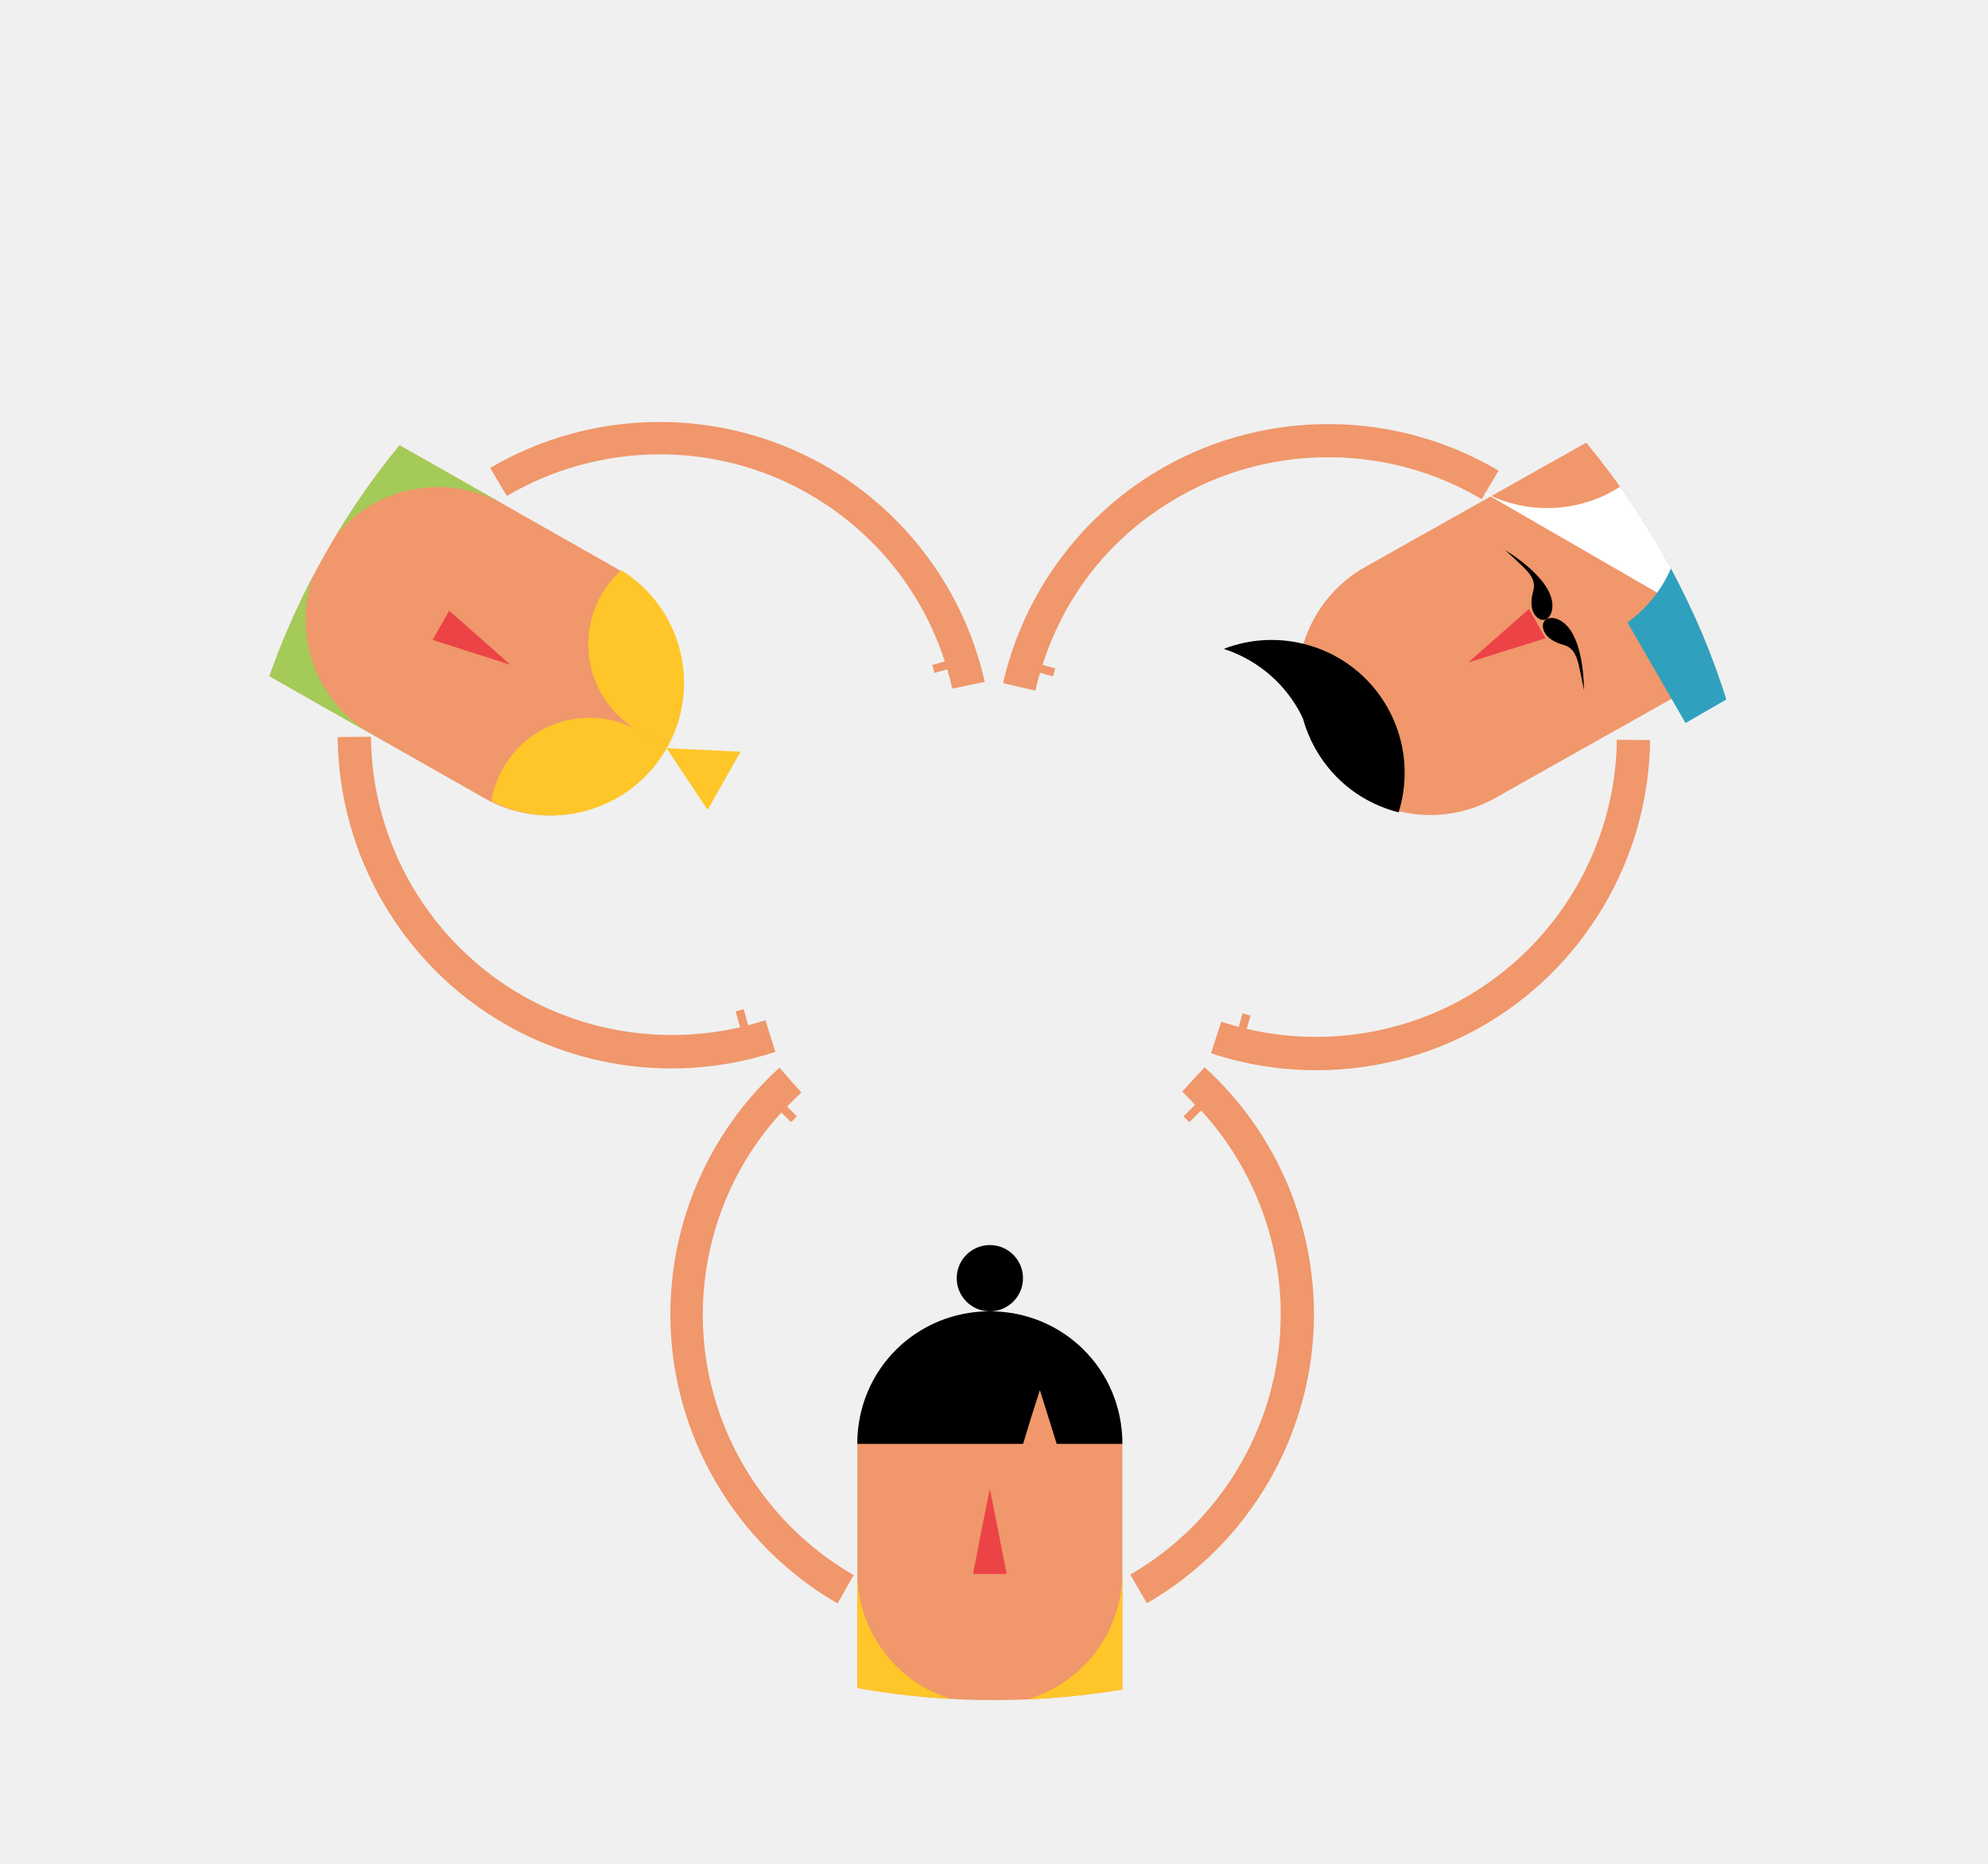
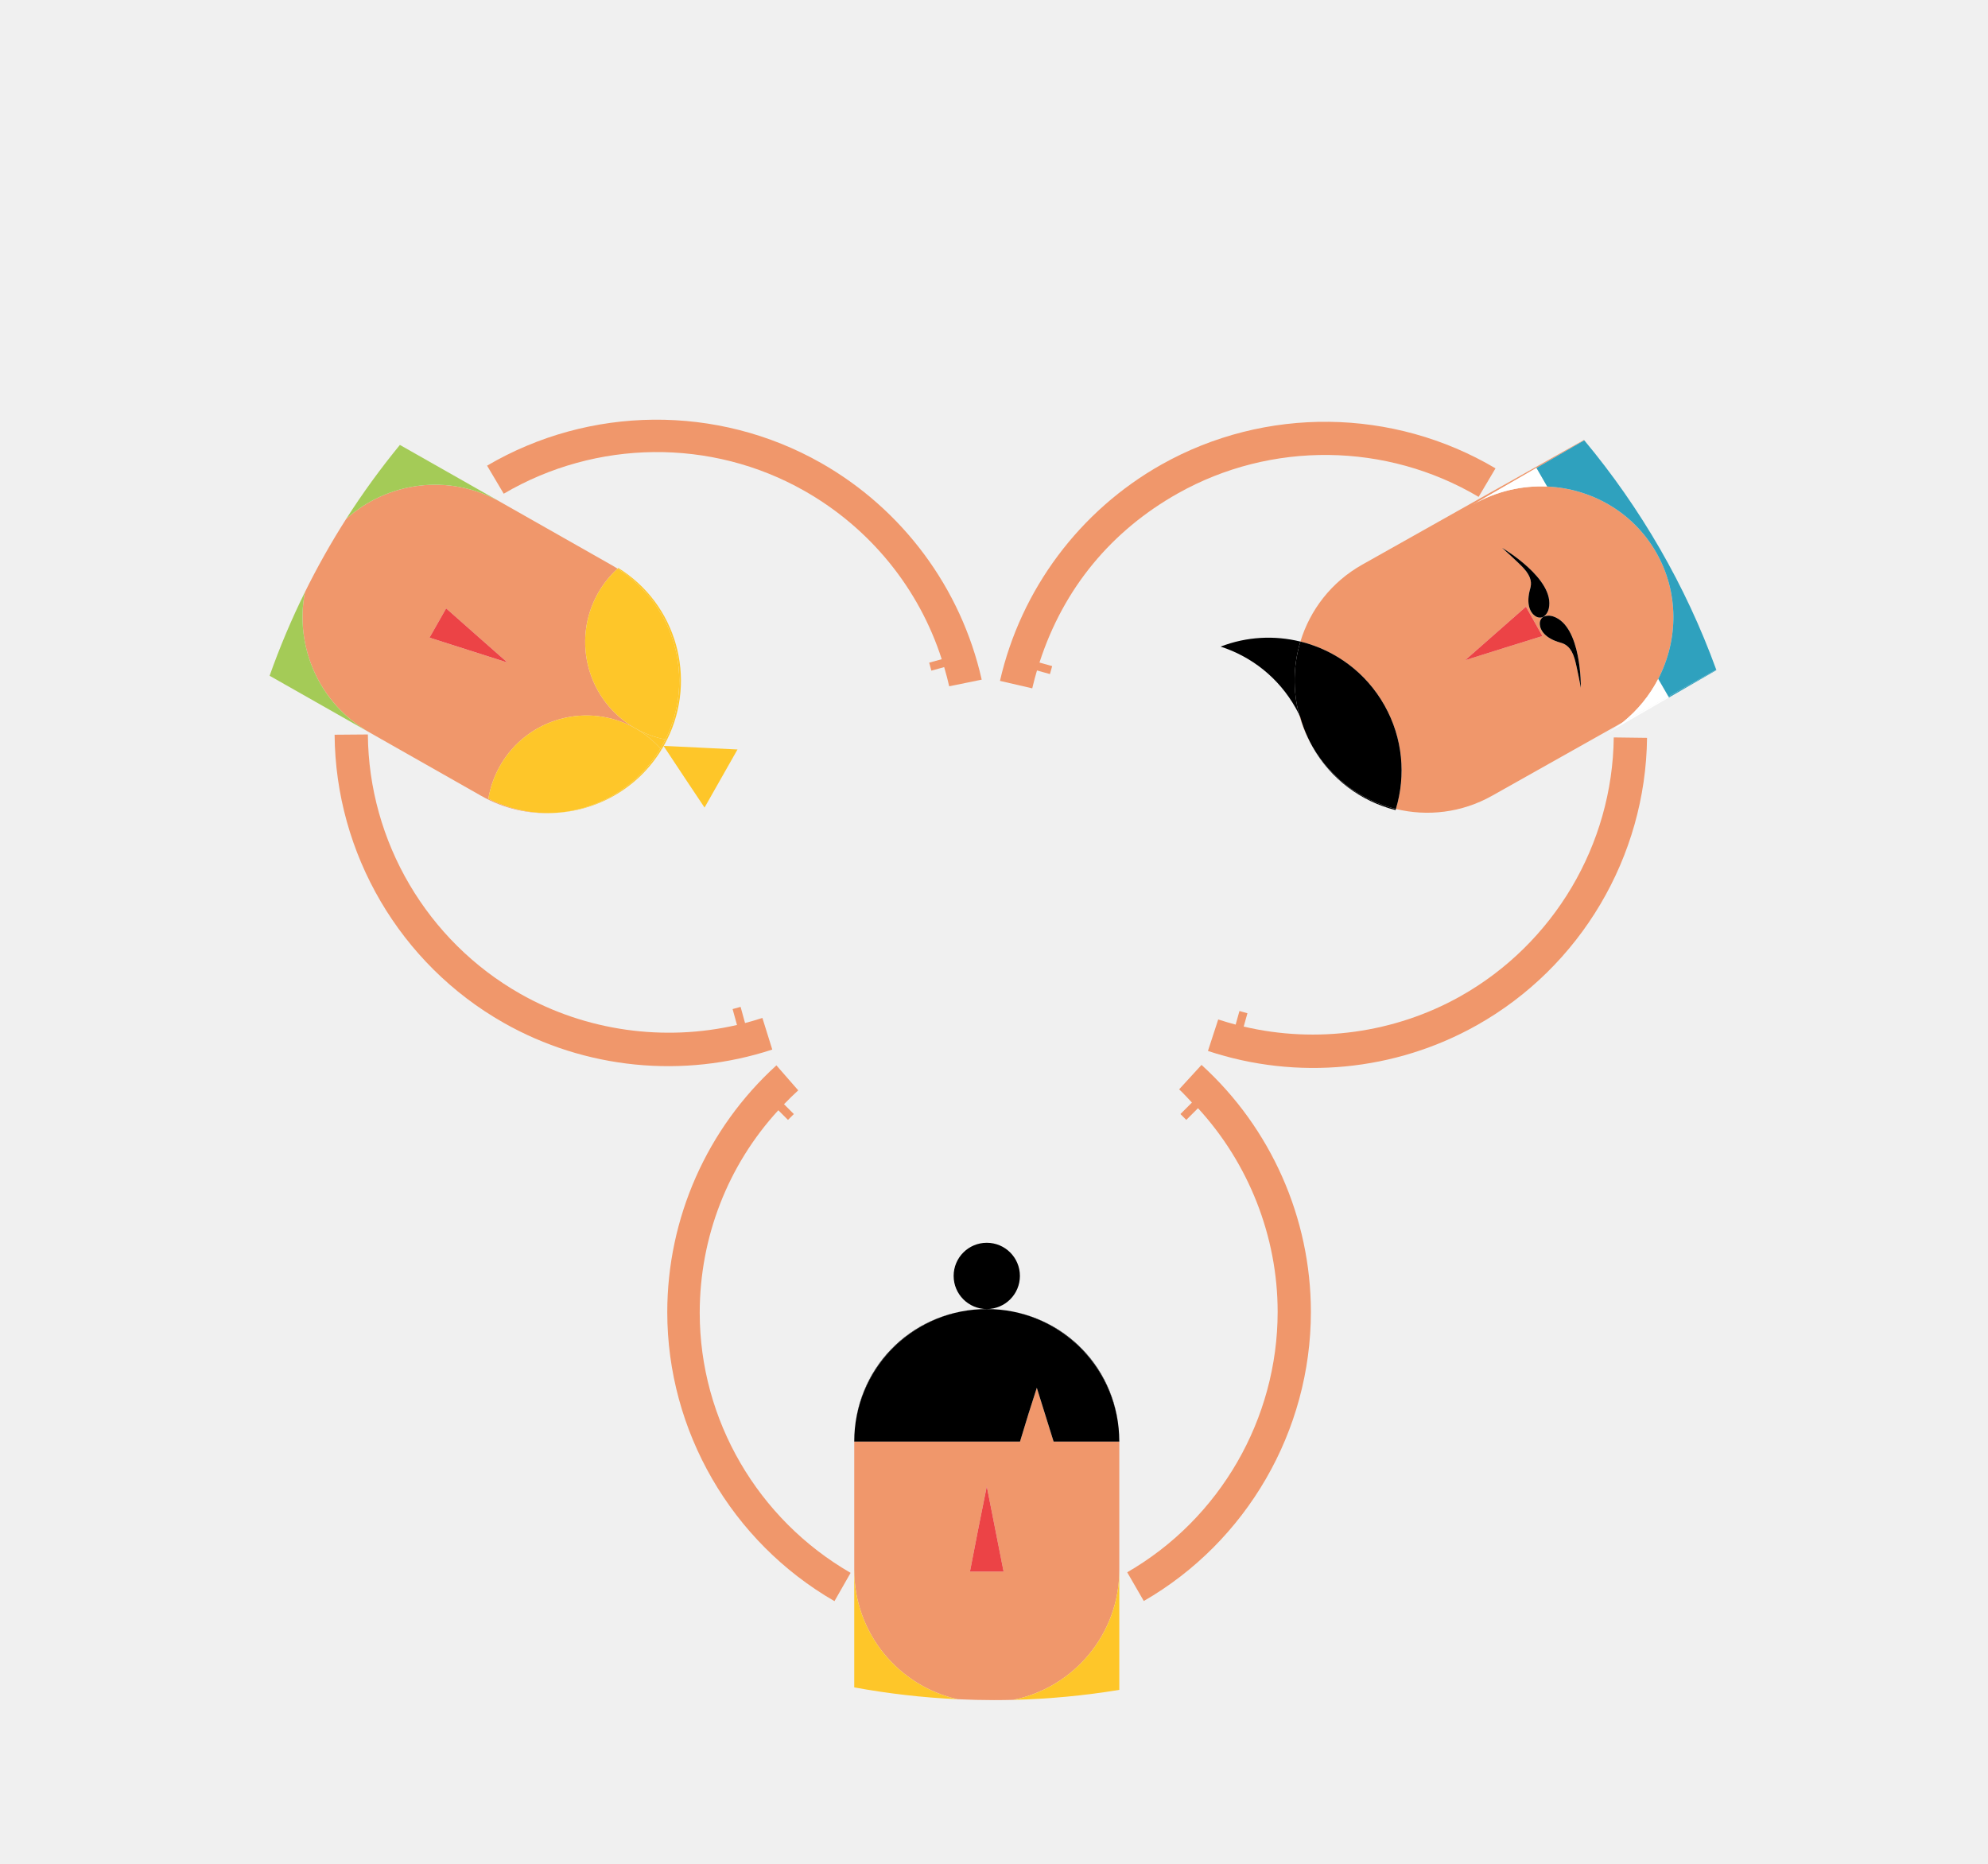
- <svg xmlns="http://www.w3.org/2000/svg" xmlns:xlink="http://www.w3.org/1999/xlink" version="1.1" id="Capa_1" x="0px" y="0px" width="480px" height="450px" viewBox="0 0 480 450" enable-background="new 0 0 480 450" xml:space="preserve">
-   <g>
-     <g>
-       <g>
-         <defs>
-           <circle id="SVGID_1_" cx="239.999" cy="225.001" r="185.476" />
-         </defs>
-         <clipPath id="SVGID_2_">
-           <use xlink:href="#SVGID_1_" overflow="visible" />
-         </clipPath>
-         <g clip-path="url(#SVGID_2_)">
-           <g>
-             <path fill="#F0976B" d="M239,316.608c-17.674,0.001-32,14.326-32,32.001l0,143.999c0,17.674,14.326,32.001,32,32       c17.669,0.001,32-14.326,32-31.999V348.608C270.999,330.937,256.671,316.609,239,316.608z" />
-             <polygon fill="#EC4346" points="238.999,380.003 234.938,380.002 236.967,369.55 238.999,359.438 241.031,369.723        243.061,380.003      " />
-             <path d="M252.805,335.2" />
-             <path fill="#FEC629" d="M239,411.606c-17.675,0.002-32-14.324-32-31.998l0,113c0,17.674,14.326,32.001,32,32       c17.669,0.001,32-14.326,32-31.999l-0.001-113.001C270.999,397.282,256.67,411.608,239,411.606z" />
-             <path d="M238.998,316.609c-17.673,0-32,14-32,32h40.028l2.03-6.665l2.024-6.321l2.028,6.493l2.027,6.493h15.862       C270.998,330.609,256.67,316.609,238.998,316.609z" />
-             <path d="M246.999,308.606c0.001,4.42-3.581,8.002-8,8.003c-4.416,0-8-3.583-8-8c0-4.419,3.583-8.001,8.002-8       C243.418,300.608,246.999,304.192,246.999,308.606z" />
-             <path fill="#F0976B" d="M169.69,317.524c0-18.236,6.79-35.648,18.979-48.913l2.332,2.332l1.414-1.414l-2.374-2.374       c1.4-1.429,2.323-2.339,3.434-3.348l-5.268-6.031c-16.779,15.243-26.351,36.925-26.351,59.581       c-0.001,28.699,15.483,55.418,40.368,69.778l3.9-6.832C183.712,367.37,169.691,343.373,169.69,317.524z" />
-             <path fill="#F0976B" d="M290.847,257.666l-5.405,5.896c1.105,1.008,2.396,2.474,3.088,3.195l-2.773,2.772l1.415,1.414       l2.827-2.827c12.191,13.265,19.229,30.923,19.229,49.157c0.001,25.851-13.909,49.959-36.322,62.895l4.006,6.936       c24.882-14.361,40.343-41.104,40.342-69.806C317.25,294.644,307.626,272.91,290.847,257.666z" />
-           </g>
-           <path d="M328.409,160.091" />
-           <path fill="#F0976B" d="M353.36,241.085c-15.897,8.943-34.79,11.455-52.328,7.326l0.901-3.221l-1.927-0.538l-0.918,3.281      c-0.968-0.249-2.783-0.771-4.209-1.242l-2.479,7.604c21.513,7.15,45.2,4.89,64.944-6.218      c25.014-14.07,40.759-40.653,41.075-69.379l-8.038-0.104C390.101,204.477,375.887,228.415,353.36,241.085z" />
-           <path fill="#F0976B" d="M242.182,164.946l7.795,1.799c0.334-1.461,0.854-3.361,1.145-4.317l3.126,0.874l0.539-1.925      l-3.065-0.858c5.853-18.095,17.517-31.896,33.409-40.839c22.529-12.672,50.356-12.354,72.621,0.838l4.079-6.887      c-24.719-14.642-55.604-15.008-80.62-0.935C261.463,123.804,247.239,142.847,242.182,164.946z" />
-           <path fill="#F0976B" d="M317.437,180.47c8.667,15.403,28.177,20.866,43.58,12.201l125.504-70.6      c15.403-8.664,20.868-28.176,12.201-43.582c-8.664-15.403-28.177-20.865-43.578-12.199l-125.505,70.598      C314.232,145.557,308.772,165.065,317.437,180.47z" />
-           <polygon fill="#EC4346" points="371.166,150.575 373.157,154.119 363.883,157.003 354.493,159.956 361.833,153.496       369.178,147.037     " />
-           <path d="M313.574,171.473c0.393,0.696,0.746,1.406,1.081,2.118c0.475,1.729,1.107,3.435,1.892,5.103      c0.334,0.711,0.688,1.414,1.076,2.108c4.48,7.968,11.864,13.265,20.079,15.335c2.525-8.139,1.84-17.255-2.667-25.265      c-4.474-7.957-11.837-13.269-20.04-15.358c-6.325-1.615-13.147-1.316-19.535,1.155      C302.88,159.063,309.451,164.144,313.574,171.473z" />
-           <g>
-             <path d="M382.438,166.638c0,0,0.258-14.975-6.707-17.266c-1.371-0.449-2.354,0.105-2.354,0.105s-0.938,0.5-0.855,1.789       c0.091,1.471,1.299,3.422,4.997,4.445c1.263,0.354,2.591,1.084,3.434,3.963C381.454,161.386,382.438,166.638,382.438,166.638z" />
-             <path d="M363.416,132.824c0,0,12.935,7.557,11.271,14.692c-0.327,1.409-1.309,1.959-1.309,1.959s-0.914,0.542-1.976-0.193       c-1.21-0.846-2.247-2.889-1.206-6.58c0.358-1.263,0.422-2.779-1.604-4.995C367.394,136.394,363.416,132.824,363.416,132.824z" />
-           </g>
-           <g>
-             <path d="M138.552,182.606" />
-             <path fill="#F0976B" d="M194.946,119.055c15.864,8.999,27.659,23.503,33.174,40.653l-3.029,0.836l0.532,1.929l3.09-0.854       c0.554,1.924,0.885,3.169,1.212,4.631l7.847-1.606c-4.979-22.12-19.109-41.146-38.814-52.326       c-24.958-14.167-55.84-13.887-80.61,0.663l4.018,6.77C144.673,106.643,172.466,106.294,194.946,119.055z" />
-             <path fill="#F0976B" d="M187.208,253.958l-2.386-7.629c-1.422,0.465-3.222,0.974-4.19,1.222l-1.073-3.9l-1.93,0.531       l1.058,3.841c-17.552,4.059-36.458,1.481-52.318-7.521c-22.478-12.757-36.618-36.745-36.804-62.622l-8.032,0.066       c0.21,28.729,15.834,55.375,40.793,69.54C142.027,258.67,165.669,261.03,187.208,253.958z" />
-             <path fill="#F0976B" d="M160.573,180.679c8.726-15.37,3.336-34.901-12.036-43.625L23.302,65.983       c-15.373-8.724-34.903-3.335-43.625,12.035c-8.723,15.369-3.334,34.903,12.037,43.625l125.239,71.07       C132.323,201.438,151.855,196.048,160.573,180.679z" />
-             <polygon fill="#EC4346" points="106.456,150.975 108.463,147.44 115.827,153.958 123.254,160.508 113.853,157.508        104.449,154.505      " />
-             <path fill="#A4CB57" d="M77.95,133.792c8.725-15.372,28.258-20.763,43.626-12.041L23.301,65.982       c-15.372-8.725-34.903-3.336-43.624,12.035c-8.723,15.37-3.334,34.903,12.037,43.625l98.274,55.771       C74.621,168.691,69.229,149.16,77.95,133.792z" />
-             <polygon fill="#FEC629" points="174.834,188.516 170.855,195.532 165.878,188.071 160.95,180.636 169.879,181.069        178.812,181.507      " />
-             <g>
-               <path fill="#FEC629" d="M160.456,181.546c0.176-0.295,0.358-0.583,0.531-0.884c0.277-0.493,0.541-0.988,0.791-1.488        c-2.594-0.471-5.158-1.374-7.587-2.749C156.625,177.804,158.721,179.55,160.456,181.546z" />
-               <path fill="#FEC629" d="M154.192,176.425c2.429,1.375,4.993,2.278,7.587,2.749c7.39-14.753,2.308-32.781-11.761-41.493        c-1.886,1.69-3.534,3.703-4.856,6.027C138.623,155.233,142.664,169.884,154.192,176.425z" />
-               <path fill="#FEC629" d="M160.456,181.546c-1.734-1.996-3.832-3.742-6.265-5.121c-11.527-6.541-26.177-2.499-32.718,9.027        c-1.439,2.534-2.364,5.222-2.814,7.941C133.512,200.955,151.748,195.813,160.456,181.546z" />
-             </g>
-           </g>
-           <g>
-             <g>
-               <g>
-                 <defs>
-                   <path id="SVGID_3_" d="M498.618,77.209c-8.836-15.306-28.657-20.405-44.268-11.393l-98.059,56.615          c15.612-9.015,35.433-3.915,44.271,11.391c8.836,15.304,3.343,35.021-12.271,44.034l98.058-56.614          C501.961,112.23,507.455,92.514,498.618,77.209z" />
-                 </defs>
-                 <clipPath id="SVGID_4_">
-                   <use xlink:href="#SVGID_3_" overflow="visible" />
-                 </clipPath>
-                 <rect x="343.556" y="20.503" transform="matrix(0.5 0.866 -0.866 0.5 316.9232 -306.9706)" clip-path="url(#SVGID_4_)" fill="#FFFFFF" width="161.501" height="200.953" />
-               </g>
-             </g>
-             <g>
-               <g>
-                 <defs>
-                   <path id="SVGID_5_" d="M498.618,77.209c-8.836-15.306-28.657-20.405-44.268-11.393l-98.059,56.615          c15.612-9.015,35.433-3.915,44.271,11.391c8.836,15.304,3.343,35.021-12.271,44.034l98.058-56.614          C501.961,112.23,507.455,92.514,498.618,77.209z" />
-                 </defs>
-                 <clipPath id="SVGID_6_">
-                   <use xlink:href="#SVGID_5_" overflow="visible" />
-                 </clipPath>
-                 <rect x="414.251" y="97.696" transform="matrix(0.5 0.866 -0.866 0.5 317.4279 -338.0851)" clip-path="url(#SVGID_6_)" fill="#2FA1BE" width="74.501" height="16.32" />
-               </g>
-             </g>
-             <g>
-               <g>
-                 <defs>
-                   <path id="SVGID_7_" d="M498.618,77.209c-8.836-15.306-28.657-20.405-44.268-11.393l-98.059,56.615          c15.612-9.015,35.433-3.915,44.271,11.391c8.836,15.304,3.343,35.021-12.271,44.034l98.058-56.614          C501.961,112.23,507.455,92.514,498.618,77.209z" />
-                 </defs>
-                 <clipPath id="SVGID_8_">
-                   <use xlink:href="#SVGID_7_" overflow="visible" />
-                 </clipPath>
-                 <rect x="386.424" y="113.762" transform="matrix(0.5 0.866 -0.866 0.5 317.4251 -305.9515)" clip-path="url(#SVGID_8_)" fill="#2FA1BE" width="74.5" height="16.321" />
-               </g>
-             </g>
-             <g>
-               <g>
-                 <defs>
-                   <path id="SVGID_9_" d="M498.618,77.209c-8.836-15.306-28.657-20.405-44.268-11.393l-98.059,56.615          c15.612-9.015,35.433-3.915,44.271,11.391c8.836,15.304,3.343,35.021-12.271,44.034l98.058-56.614          C501.961,112.23,507.455,92.514,498.618,77.209z" />
-                 </defs>
-                 <clipPath id="SVGID_10_">
-                   <use xlink:href="#SVGID_9_" overflow="visible" />
-                 </clipPath>
-                 <rect x="358.156" y="130.082" transform="matrix(0.5 0.866 -0.866 0.5 317.4268 -273.3098)" clip-path="url(#SVGID_10_)" fill="#2FA1BE" width="74.499" height="16.322" />
-               </g>
-             </g>
-           </g>
-         </g>
-       </g>
-     </g>
-   </g>
+ <svg xmlns="http://www.w3.org/2000/svg" version="1.1" id="Capa_1" x="0px" y="0px" width="480px" height="450px" viewBox="0 0 480 450" enable-background="new 0 0 480 450" xml:space="preserve">
+   <path fill="#F0976B" d="M239.844,316.098c-0.522-0.025-1.047-0.04-1.575-0.04c-0.004,0-0.009,0.001-0.013,0.001  s-0.009-0.001-0.013-0.001c-0.504,0-1.005,0.015-1.503,0.038c0.502-0.022,1.007-0.037,1.515-0.037  C238.789,316.059,239.318,316.072,239.844,316.098z" />
+   <path fill="#F0976B" d="M270.256,348.058c0-0.022-0.001-0.044-0.002-0.067C270.255,348.014,270.256,348.035,270.256,348.058  L270.256,348.058z" />
+   <path fill="#F0976B" d="M270.256,379.058v-30.999h-15.862l-2.027-6.493l-2.028-6.493l-2.024,6.321l-2.03,6.665h-40.027v30.999  c0,15.243,10.659,27.987,24.93,31.205c2.921,0.137,5.858,0.214,8.812,0.214c1.552,0,3.099-0.021,4.642-0.059  C259.252,407.46,270.256,394.545,270.256,379.058z M238.257,379.451h-4.062L236.224,369l2.032-10.112l2.032,10.284l2.029,10.279  H238.257z" />
+   <polygon fill="#EC4346" points="238.257,358.888 236.224,369 234.195,379.451 238.257,379.451 242.318,379.451 240.289,369.172 " />
+   <path fill="#FEC629" d="M206.257,379.058v28.348c8.137,1.496,16.459,2.462,24.93,2.857  C216.916,407.045,206.257,394.301,206.257,379.058z" />
+   <path fill="#FEC629" d="M244.641,410.418c8.701-0.214,17.25-1.039,25.615-2.412v-28.948  C270.256,394.545,259.252,407.46,244.641,410.418z" />
+   <path d="M236.741,316.096c-16.97,0.774-30.486,14.48-30.485,31.963h0.001C206.257,330.892,219.771,316.889,236.741,316.096z" />
+   <path d="M270.254,347.99c-0.036-17.402-13.464-31.049-30.344-31.891C256.791,316.961,270.219,330.904,270.254,347.99z" />
+   <path d="M248.314,341.394l2.024-6.321l2.028,6.493l2.027,6.493h15.862c0-0.023-0.001-0.045-0.002-0.068  c-0.035-17.086-13.463-31.029-30.344-31.891c-0.002,0-0.004,0-0.007,0c-0.02-0.001-0.039-0.001-0.059-0.002  c-0.526-0.025-1.056-0.039-1.589-0.039c-0.508,0-1.013,0.015-1.515,0.037c-16.97,0.793-30.484,14.796-30.484,31.963h40.027  L248.314,341.394z" />
+   <path d="M238.269,316.058c4.412-0.008,7.989-3.587,7.987-8.002c0-4.415-3.582-7.998-7.998-7.997c-4.42-0.001-8.002,3.581-8.002,8  c0,4.412,3.577,7.992,7.987,7.999c0.004,0,0.009,0,0.013,0S238.265,316.058,238.269,316.058z" />
+   <polygon points="238.269,316.058 238.257,316.058 238.244,316.058 238.257,316.059 " />
+   <path fill="#F0976B" d="M168.947,316.974c0.001-18.237,6.79-35.649,18.979-48.913l2.332,2.332l1.414-1.414l-2.374-2.374  c1.399-1.429,2.323-2.339,3.434-3.348l-5.269-6.031c-16.779,15.243-26.351,36.925-26.351,59.58  c-0.001,28.7,15.483,55.419,40.368,69.78l3.9-6.832C182.969,366.818,168.948,342.822,168.947,316.974z" />
+   <path fill="#F0976B" d="M290.104,257.115l-5.404,5.896c1.105,1.008,2.395,2.474,3.088,3.194l-2.773,2.773l1.414,1.414l2.828-2.827  c12.191,13.265,19.229,30.923,19.229,49.157c0,25.852-13.91,49.959-36.323,62.895l4.006,6.936  c24.882-14.361,40.343-41.104,40.343-69.805C316.506,294.093,306.883,272.359,290.104,257.115z" />
+   <path fill="#F0976B" d="M352.617,240.535c-15.898,8.941-34.791,11.453-52.328,7.326l0.9-3.223l-1.926-0.537l-0.918,3.281  c-0.969-0.25-2.785-0.771-4.209-1.242l-2.479,7.604c21.512,7.15,45.199,4.89,64.943-6.219c25.014-14.068,40.76-40.652,41.076-69.378  l-8.039-0.104C389.358,203.926,375.145,227.863,352.617,240.535z" />
+   <path fill="#F0976B" d="M357.008,119.966l4.08-6.887c-24.719-14.642-55.605-15.008-80.621-0.935  c-19.746,11.108-33.971,30.151-39.027,52.25l7.795,1.8c0.334-1.461,0.854-3.361,1.145-4.317l3.125,0.874l0.539-1.926l-3.064-0.858  c5.852-18.095,17.517-31.896,33.408-40.839C306.916,106.457,334.744,106.774,357.008,119.966z" />
+   <path fill="#F0976B" d="M313.981,154.905c0.09,0.022,0.182,0.036,0.271,0.059c8.203,2.09,15.566,7.401,20.041,15.358  c4.457,7.922,5.172,16.926,2.742,24.998c7.598,1.847,15.885,0.937,23.238-3.199l31.547-17.745c3.631-2.926,6.507-6.51,8.557-10.463  c4.879-9.411,5.059-20.915-0.557-30.642c-5.617-9.726-15.67-15.322-26.258-15.803c-6.073-0.276-12.322,1.126-18.014,4.412  l15.422-8.903l11.549-6.668c-0.025-0.03-0.052-0.061-0.077-0.091l-53.546,30.12C321.421,140.543,316.297,147.303,313.981,154.905z   M381.696,166.087c0,0-0.984-5.252-1.486-6.964c-0.842-2.879-2.17-3.609-3.434-3.963c-3.697-1.023-4.906-2.975-4.996-4.445  c-0.082-1.289,0.855-1.789,0.855-1.789s0.982-0.554,2.354-0.104C381.953,151.113,381.696,166.087,381.696,166.087z M373.946,146.965  c-0.328,1.408-1.309,1.959-1.309,1.959s-0.914,0.543-1.977-0.193c-1.209-0.846-2.246-2.889-1.205-6.58  c0.357-1.263,0.422-2.778-1.604-4.995c-1.201-1.312-5.178-4.883-5.178-4.883S375.608,139.83,373.946,146.965z M361.09,152.945  l7.346-6.459l1.988,3.539l1.99,3.543l-9.273,2.885l-9.391,2.953L361.09,152.945z" />
+   <path fill="#F0976B" d="M313.912,173.041c-0.072-0.155-0.15-0.31-0.227-0.465c0.68,2.509,1.676,4.975,3.008,7.344  c0.039,0.067,0.08,0.131,0.119,0.198c-0.36-0.651-0.696-1.309-1.008-1.975C315.02,176.475,314.387,174.77,313.912,173.041z" />
+   <polygon fill="#EC4346" points="372.414,153.568 370.424,150.025 368.436,146.486 361.09,152.945 353.75,159.406 363.141,156.453   " />
+   <path d="M313.981,154.905c-6.248-1.539-12.966-1.223-19.264,1.214c7.42,2.394,13.992,7.474,18.115,14.804  c0.307,0.545,0.586,1.098,0.854,1.653C312.09,166.685,312.258,160.563,313.981,154.905z" />
+   <path d="M316.813,180.118c0.023,0.044,0.043,0.09,0.068,0.134c4.48,7.968,11.863,13.265,20.078,15.335  c0.027-0.088,0.049-0.179,0.076-0.267C328.786,193.315,321.354,188.055,316.813,180.118z" />
+   <path d="M334.293,170.322c-4.475-7.957-11.838-13.269-20.041-15.358c-0.09-0.022-0.182-0.036-0.271-0.059  c-1.723,5.658-1.891,11.78-0.295,17.671c0.076,0.155,0.154,0.31,0.227,0.465c0.475,1.729,1.107,3.435,1.893,5.103  c0.312,0.666,0.647,1.323,1.008,1.975c4.541,7.938,11.974,13.197,20.223,15.202C339.465,187.248,338.75,178.244,334.293,170.322z" />
+   <path d="M372.635,148.926c0,0-0.938,0.5-0.855,1.789c0.09,1.471,1.299,3.422,4.996,4.445c1.264,0.354,2.592,1.084,3.434,3.963  c0.502,1.712,1.486,6.964,1.486,6.964s0.258-14.975-6.707-17.266C373.617,148.373,372.635,148.926,372.635,148.926z" />
+   <path d="M367.852,137.156c2.025,2.217,1.961,3.732,1.604,4.995c-1.041,3.691-0.004,5.734,1.205,6.58  c1.062,0.736,1.977,0.193,1.977,0.193s0.98-0.551,1.309-1.959c1.662-7.136-11.271-14.692-11.271-14.692  S366.651,135.843,367.852,137.156z" />
+   <path fill="#F0976B" d="M198.215,111.768c-24.958-14.166-55.84-13.887-80.61,0.663l4.018,6.771  c22.309-13.109,50.101-13.458,72.581-0.697c15.864,8.999,27.658,23.503,33.174,40.653l-3.029,0.836l0.532,1.929l3.09-0.854  c0.554,1.924,0.885,3.169,1.212,4.631l7.847-1.605C232.05,141.974,217.92,122.949,198.215,111.768z" />
+   <path fill="#F0976B" d="M186.465,253.408l-2.385-7.631c-1.423,0.467-3.223,0.975-4.191,1.223l-1.073-3.9l-1.93,0.531l1.059,3.84  c-17.552,4.059-36.458,1.482-52.318-7.52c-22.479-12.756-36.617-36.745-36.805-62.622l-8.031,0.065  c0.21,28.729,15.834,55.375,40.793,69.539C141.284,258.119,164.927,260.479,186.465,253.408z" />
+   <path fill="#F0976B" d="M89.197,176.833l27.013,15.329c5.474,3.106,11.475,4.415,17.327,4.129c-5.263,0.19-10.632-0.91-15.619-3.449  c0.449-2.718,1.374-5.406,2.813-7.94c6.541-11.526,21.19-15.568,32.718-9.027c-11.527-6.541-15.568-21.192-9.03-32.718  c1.282-2.252,2.875-4.206,4.688-5.863c-0.43-0.271-0.866-0.536-1.312-0.79l-27.036-15.343c-12.302-6.94-27.247-4.849-37.186,4.143  c-3.628,5.681-6.947,11.577-9.951,17.657C71.091,156.056,76.973,169.867,89.197,176.833z M105.713,150.424l2.007-3.535l7.365,6.518  l7.427,6.55l-9.401-3l-9.403-3.002L105.713,150.424z" />
+   <polygon fill="#EC4346" points="122.511,159.957 115.085,153.407 107.719,146.889 105.713,150.424 103.707,153.955 113.11,156.957   " />
+   <path fill="#A4CB57" d="M89.197,176.833l-24.099-13.676c0,0,0,0,0,0.001l24.148,13.704  C89.229,176.853,89.214,176.842,89.197,176.833z" />
+   <path fill="#A4CB57" d="M120.834,121.201l-24.28-13.778c0,0,0,0-0.001,0.001l24.206,13.737  C120.784,121.174,120.809,121.187,120.834,121.201z" />
+   <path fill="#A4CB57" d="M120.759,121.161l-24.206-13.737c-4.667,5.688-9.005,11.656-12.979,17.88  C93.512,116.312,108.457,114.221,120.759,121.161z" />
+   <path fill="#A4CB57" d="M73.622,142.961c-3.223,6.525-6.073,13.266-8.524,20.197l24.099,13.676  C76.973,169.867,71.091,156.056,73.622,142.961z" />
+   <path fill="#FEC629" d="M160.235,180.127l4.9,7.393l4.977,7.461l3.979-7.016l3.978-7.009l-8.933-0.438l-8.88-0.43  c-0.004,0.007-0.008,0.015-0.012,0.022C160.242,180.117,160.238,180.122,160.235,180.127z" />
+   <path fill="#FEC629" d="M159.831,180.127c-0.117,0.206-0.244,0.403-0.364,0.606c0.079,0.089,0.169,0.172,0.247,0.262  c0.173-0.29,0.352-0.572,0.521-0.868l-0.028-0.042l0.05,0.003c0.273-0.485,0.533-0.974,0.779-1.465  c-0.122-0.022-0.243-0.058-0.365-0.082C160.406,179.075,160.128,179.604,159.831,180.127z" />
+   <path fill="#FEC629" d="M159.467,180.734c0.12-0.203,0.247-0.4,0.364-0.606c0.297-0.523,0.575-1.053,0.84-1.586  c-2.469-0.488-4.907-1.356-7.222-2.667C155.771,177.191,157.779,178.85,159.467,180.734z" />
+   <path fill="#FEC629" d="M160.235,180.127c0.003-0.006,0.007-0.011,0.01-0.017c0.004-0.008,0.008-0.016,0.012-0.022l-0.05-0.003  L160.235,180.127z" />
+   <path fill="#FEC629" d="M160.671,178.542c0.122,0.024,0.243,0.06,0.365,0.082c7.39-14.753,2.308-32.781-11.761-41.493  c-0.058,0.052-0.11,0.11-0.168,0.163C162.963,146.042,167.948,163.893,160.671,178.542z" />
+   <path fill="#FEC629" d="M144.419,143.157c-6.538,11.525-2.497,26.177,9.03,32.718c2.314,1.311,4.753,2.179,7.222,2.667  c7.277-14.648,2.292-32.499-11.563-41.248C147.294,138.951,145.701,140.905,144.419,143.157z" />
+   <path fill="#FEC629" d="M133.537,196.292c10.406-0.377,20.393-5.82,26.177-15.296c-0.078-0.09-0.168-0.173-0.247-0.262  C153.788,190.254,143.898,195.785,133.537,196.292z" />
+   <path fill="#FEC629" d="M159.467,180.734c-1.688-1.884-3.695-3.543-6.018-4.859c-11.527-6.541-26.177-2.499-32.718,9.027  c-1.439,2.534-2.364,5.223-2.813,7.94c4.987,2.539,10.356,3.64,15.619,3.449C143.898,195.785,153.788,190.254,159.467,180.734z" />
+   <path fill="#FEC629" d="M159.467,180.734c-1.688-1.884-3.695-3.543-6.018-4.859C155.771,177.191,157.778,178.85,159.467,180.734z" />
+   <path fill="#FFFFFF" d="M391.821,174.375c-1.326,1.067-2.749,2.051-4.271,2.93l15.42-8.902l-0.13-0.227L391.821,174.375z" />
+   <path fill="#FFFFFF" d="M400.377,163.913c-2.05,3.953-4.926,7.537-8.557,10.463l11.019-6.199L400.377,163.913z" />
+   <path fill="#FFFFFF" d="M355.549,121.88c5.691-3.286,11.94-4.688,18.014-4.412l-2.592-4.491L355.549,121.88z" />
+   <path fill="#2FA1BE" d="M402.969,168.403l11.45-6.611c-0.014-0.036-0.025-0.072-0.038-0.108l-11.542,6.492L402.969,168.403z" />
+   <path fill="#2FA1BE" d="M373.563,117.468c10.588,0.48,20.641,6.077,26.258,15.803c5.615,9.727,5.436,21.23,0.557,30.642l2.462,4.264  l11.542-6.492c-7.394-20.359-18.253-39.052-31.861-55.375l-11.549,6.668L373.563,117.468z" />
</svg>
